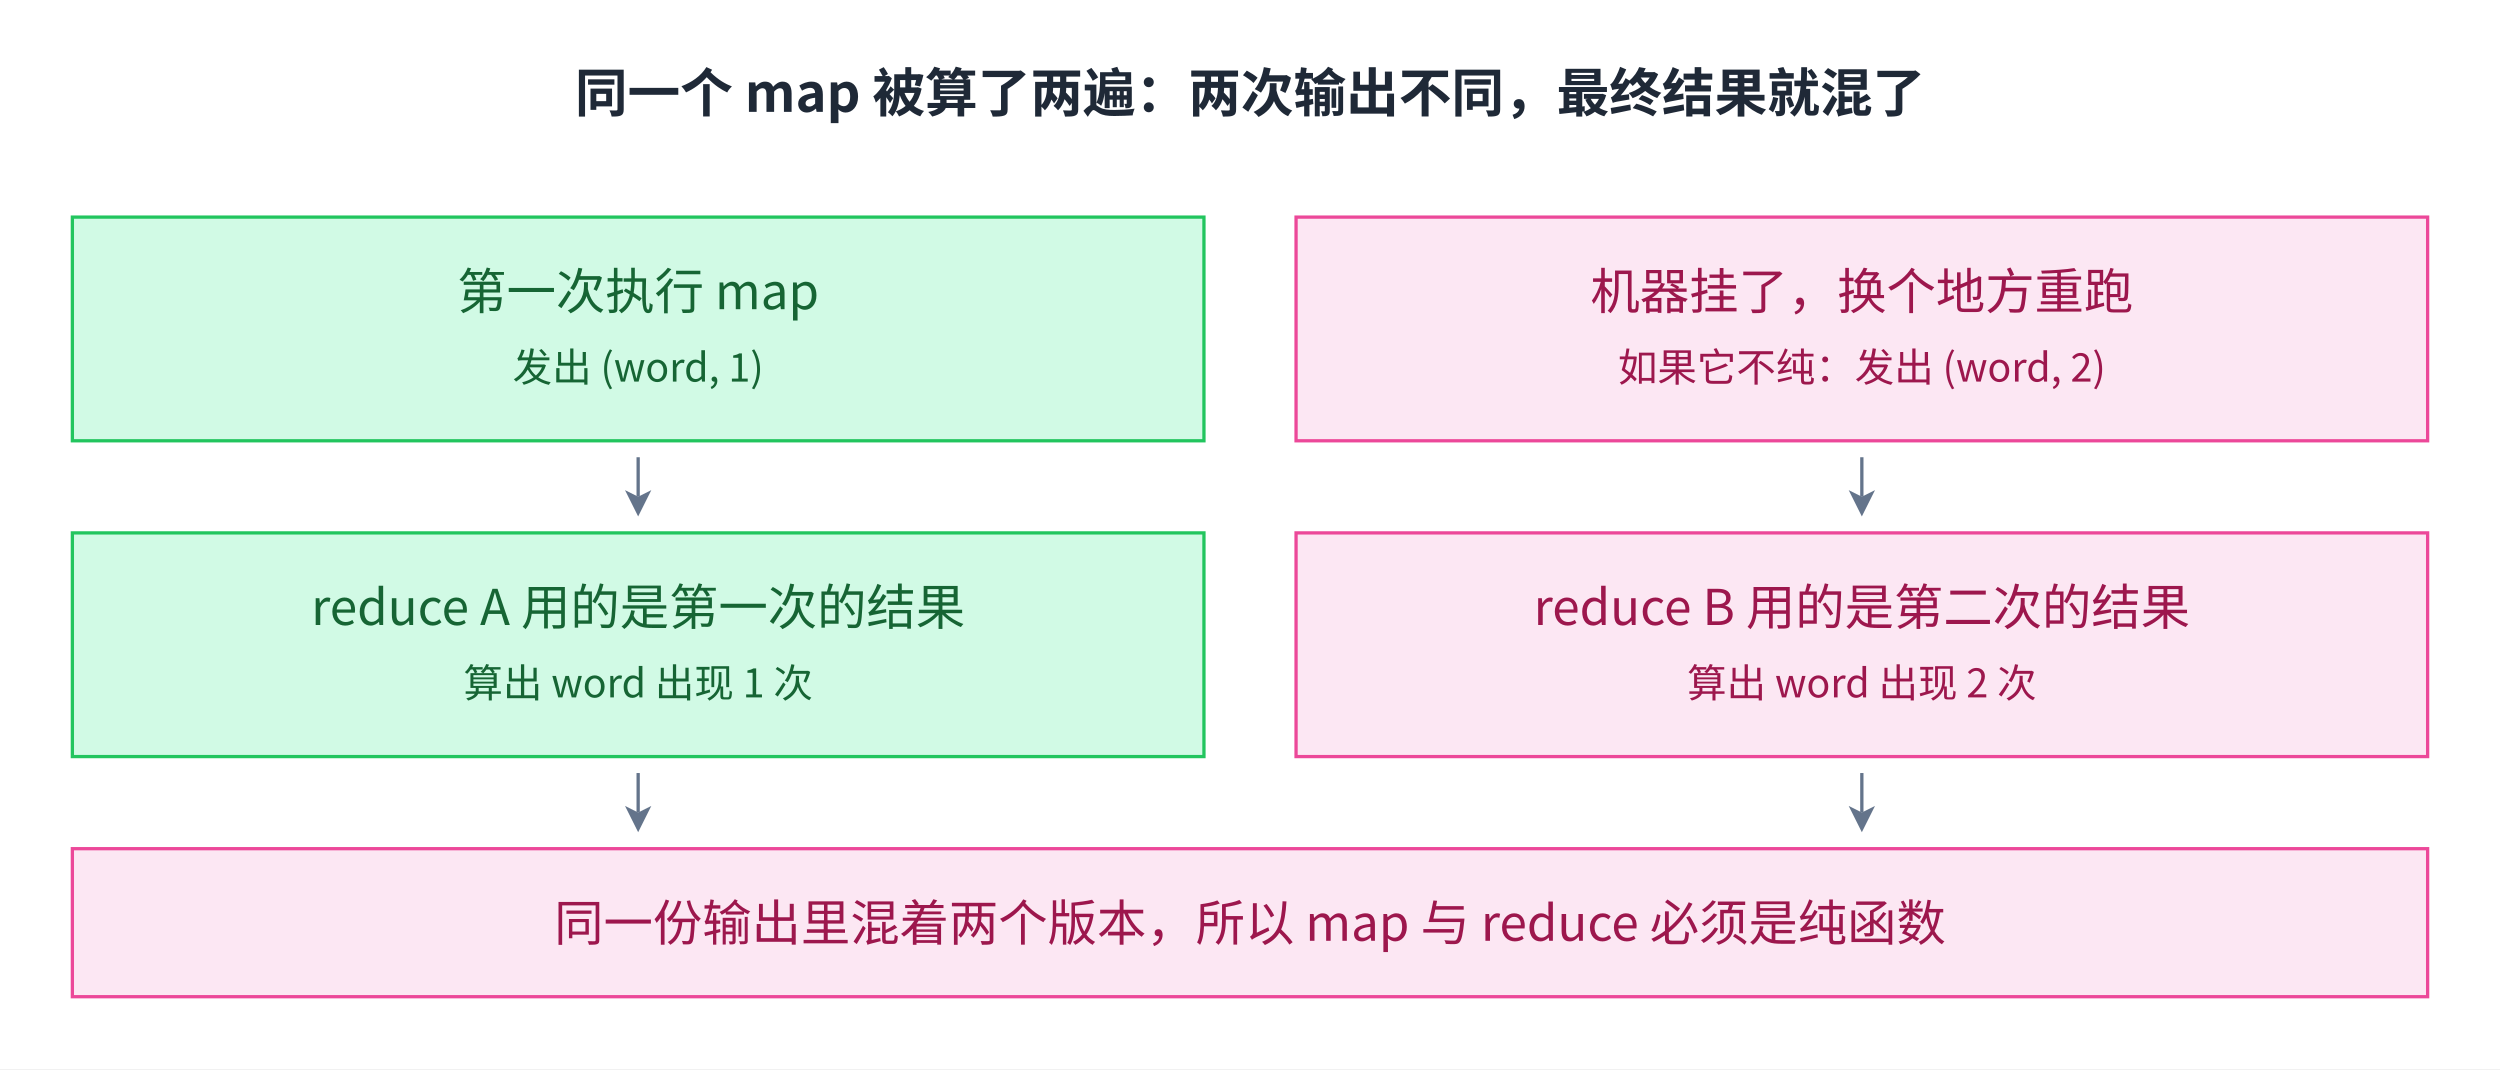
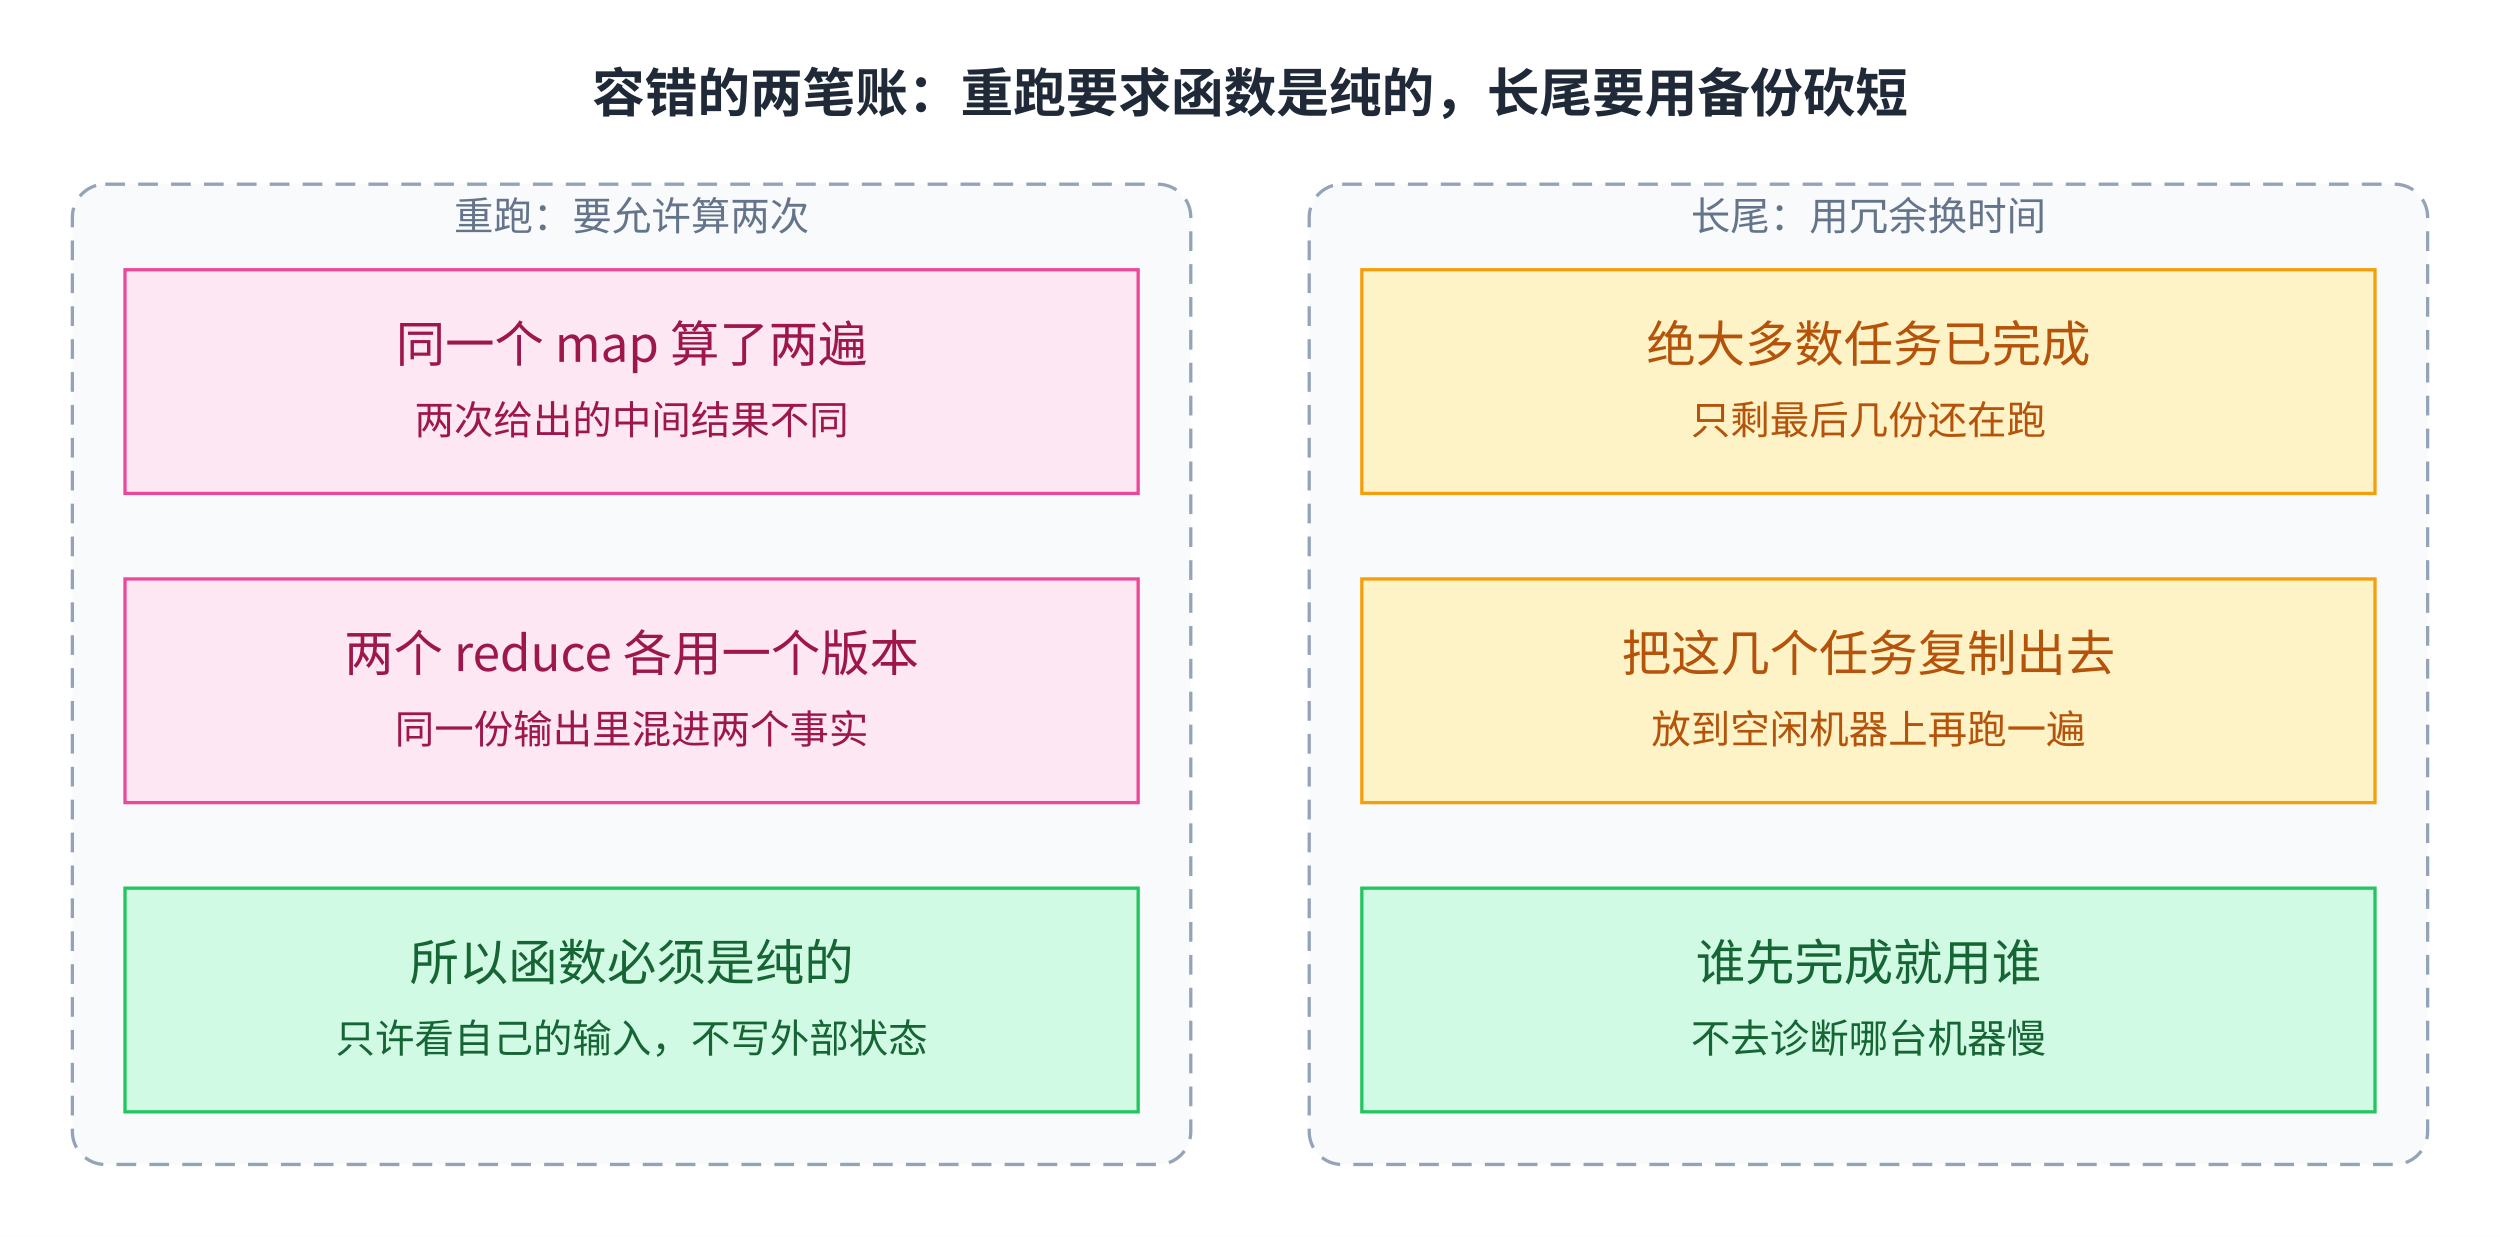
- <svg xmlns="http://www.w3.org/2000/svg" viewBox="0 0 760 325" width="760" height="325" role="img" aria-labelledby="fig-intro-11-title fig-intro-11-desc">
+ <svg xmlns="http://www.w3.org/2000/svg" viewBox="0 0 760 376" width="760" height="376" role="img" aria-labelledby="fig-intro-11-title fig-intro-11-desc">
  <defs>
    <style>
      text { font-family: 'PingFang SC', 'Microsoft YaHei', 'Noto Sans CJK SC', system-ui, sans-serif; }
    </style>
    <marker id="arrow" markerWidth="8" markerHeight="8" refX="2" refY="4" orient="auto" markerUnits="userSpaceOnUse">
      <path d="M0,0 L8,4 L0,8 L2,4 z" fill="#64748b" />
    </marker>
  </defs>
-   <rect x="0" y="0" width="760" height="325" fill="#ffffff" />
-   <text x="380" y="34" font-size="16" font-weight="600" fill="#1f2937" text-anchor="middle">同一个 map 被算了两遍：两次输出不同，最终结果就混了</text>
-   <path d="M194,139 L194,151" fill="none" stroke="#64748b" marker-end="url(#arrow)" />
-   <path d="M566,139 L566,151" fill="none" stroke="#64748b" marker-end="url(#arrow)" />
-   <path d="M194,235 L194,247" fill="none" stroke="#64748b" marker-end="url(#arrow)" />
-   <path d="M566,235 L566,247" fill="none" stroke="#64748b" marker-end="url(#arrow)" />
-   <rect x="22" y="66" width="344" height="68" fill="#d1fae5" stroke="#22c55e" />
-   <text x="194" y="94" font-size="15" fill="#166534" text-anchor="middle">第一次执行 map</text>
-   <text x="194" y="116" font-size="12" fill="#166534" text-anchor="middle">发出 (word, 1)</text>
-   <rect x="394" y="66" width="344" height="68" fill="#fce7f3" stroke="#ec4899" />
-   <text x="566" y="94" font-size="15" fill="#9d174d" text-anchor="middle">机器挂了，换个地方重跑</text>
-   <text x="566" y="116" font-size="12" fill="#9d174d" text-anchor="middle">如果它不纯：发出 (word, 2)</text>
-   <rect x="22" y="162" width="344" height="68" fill="#d1fae5" stroke="#22c55e" />
-   <text x="194" y="190" font-size="15" fill="#166534" text-anchor="middle">reduce A 用的是第一次的结果</text>
-   <text x="194" y="212" font-size="12" fill="#166534" text-anchor="middle">算出 word 出现 1 次</text>
-   <rect x="394" y="162" width="344" height="68" fill="#fce7f3" stroke="#ec4899" />
-   <text x="566" y="190" font-size="15" fill="#9d174d" text-anchor="middle">reduce B 用的是第二次的结果</text>
-   <text x="566" y="212" font-size="12" fill="#9d174d" text-anchor="middle">算出 word 出现 2 次</text>
-   <rect x="22" y="258" width="716" height="45" fill="#fce7f3" stroke="#ec4899" />
-   <text x="380" y="286" font-size="15" fill="#9d174d" text-anchor="middle">同一份输出里混着两个版本，所以 map 与 reduce 必须是纯函数</text>
+   <rect x="0" y="0" width="760" height="376" fill="#ffffff" />
+   <text x="380" y="34" font-size="16" font-weight="600" fill="#1f2937" text-anchor="middle">容错的两笔账：重跑要求函数是纯的，长尾要用备份砍短</text>
+   <rect x="22" y="56" width="340" height="298" rx="10" fill="#f8fafc" stroke="#94a3b8" stroke-dasharray="6,4" />
+   <text x="192" y="70" font-size="12" fill="#64748b" text-anchor="middle">重跑：要允许算两次</text>
+   <rect x="398" y="56" width="340" height="298" rx="10" fill="#f8fafc" stroke="#94a3b8" stroke-dasharray="6,4" />
+   <text x="568" y="70" font-size="12" fill="#64748b" text-anchor="middle">长尾：用冗余换时间</text>
+   <rect x="38" y="82" width="308" height="68" fill="#fce7f3" stroke="#ec4899" />
+   <text x="192" y="110" font-size="15" fill="#9d174d" text-anchor="middle">同一个 map 算了两遍</text>
+   <text x="192" y="132" font-size="12" fill="#9d174d" text-anchor="middle">两次给出的中间结果不同</text>
+   <rect x="38" y="176" width="308" height="68" fill="#fce7f3" stroke="#ec4899" />
+   <text x="192" y="204" font-size="15" fill="#9d174d" text-anchor="middle">两个 reduce 各用一个版本</text>
+   <text x="192" y="226" font-size="12" fill="#9d174d" text-anchor="middle">同一份输出里混进两个事实</text>
+   <rect x="38" y="270" width="308" height="68" fill="#d1fae5" stroke="#22c55e" />
+   <text x="192" y="298" font-size="15" fill="#166534" text-anchor="middle">所以函数必须是纯的</text>
+   <text x="192" y="320" font-size="12" fill="#166534" text-anchor="middle">只许看自己的输入，不写外部状态</text>
+   <rect x="414" y="82" width="308" height="68" fill="#fef3c7" stroke="#f59e0b" />
+   <text x="568" y="110" font-size="15" fill="#b45309" text-anchor="middle">绝大多数任务已完成</text>
+   <text x="568" y="132" font-size="12" fill="#b45309" text-anchor="middle">只剩最后几份还在跑</text>
+   <rect x="414" y="176" width="308" height="68" fill="#fef3c7" stroke="#f59e0b" />
+   <text x="568" y="204" font-size="15" fill="#b45309" text-anchor="middle">把这几个任务复制出去</text>
+   <text x="568" y="226" font-size="12" fill="#b45309" text-anchor="middle">放到空闲机器上再跑一遍</text>
+   <rect x="414" y="270" width="308" height="68" fill="#d1fae5" stroke="#22c55e" />
+   <text x="568" y="298" font-size="15" fill="#166534" text-anchor="middle">谁先完成就用谁</text>
+   <text x="568" y="320" font-size="12" fill="#166534" text-anchor="middle">不去诊断哪台机器慢</text>
</svg>
